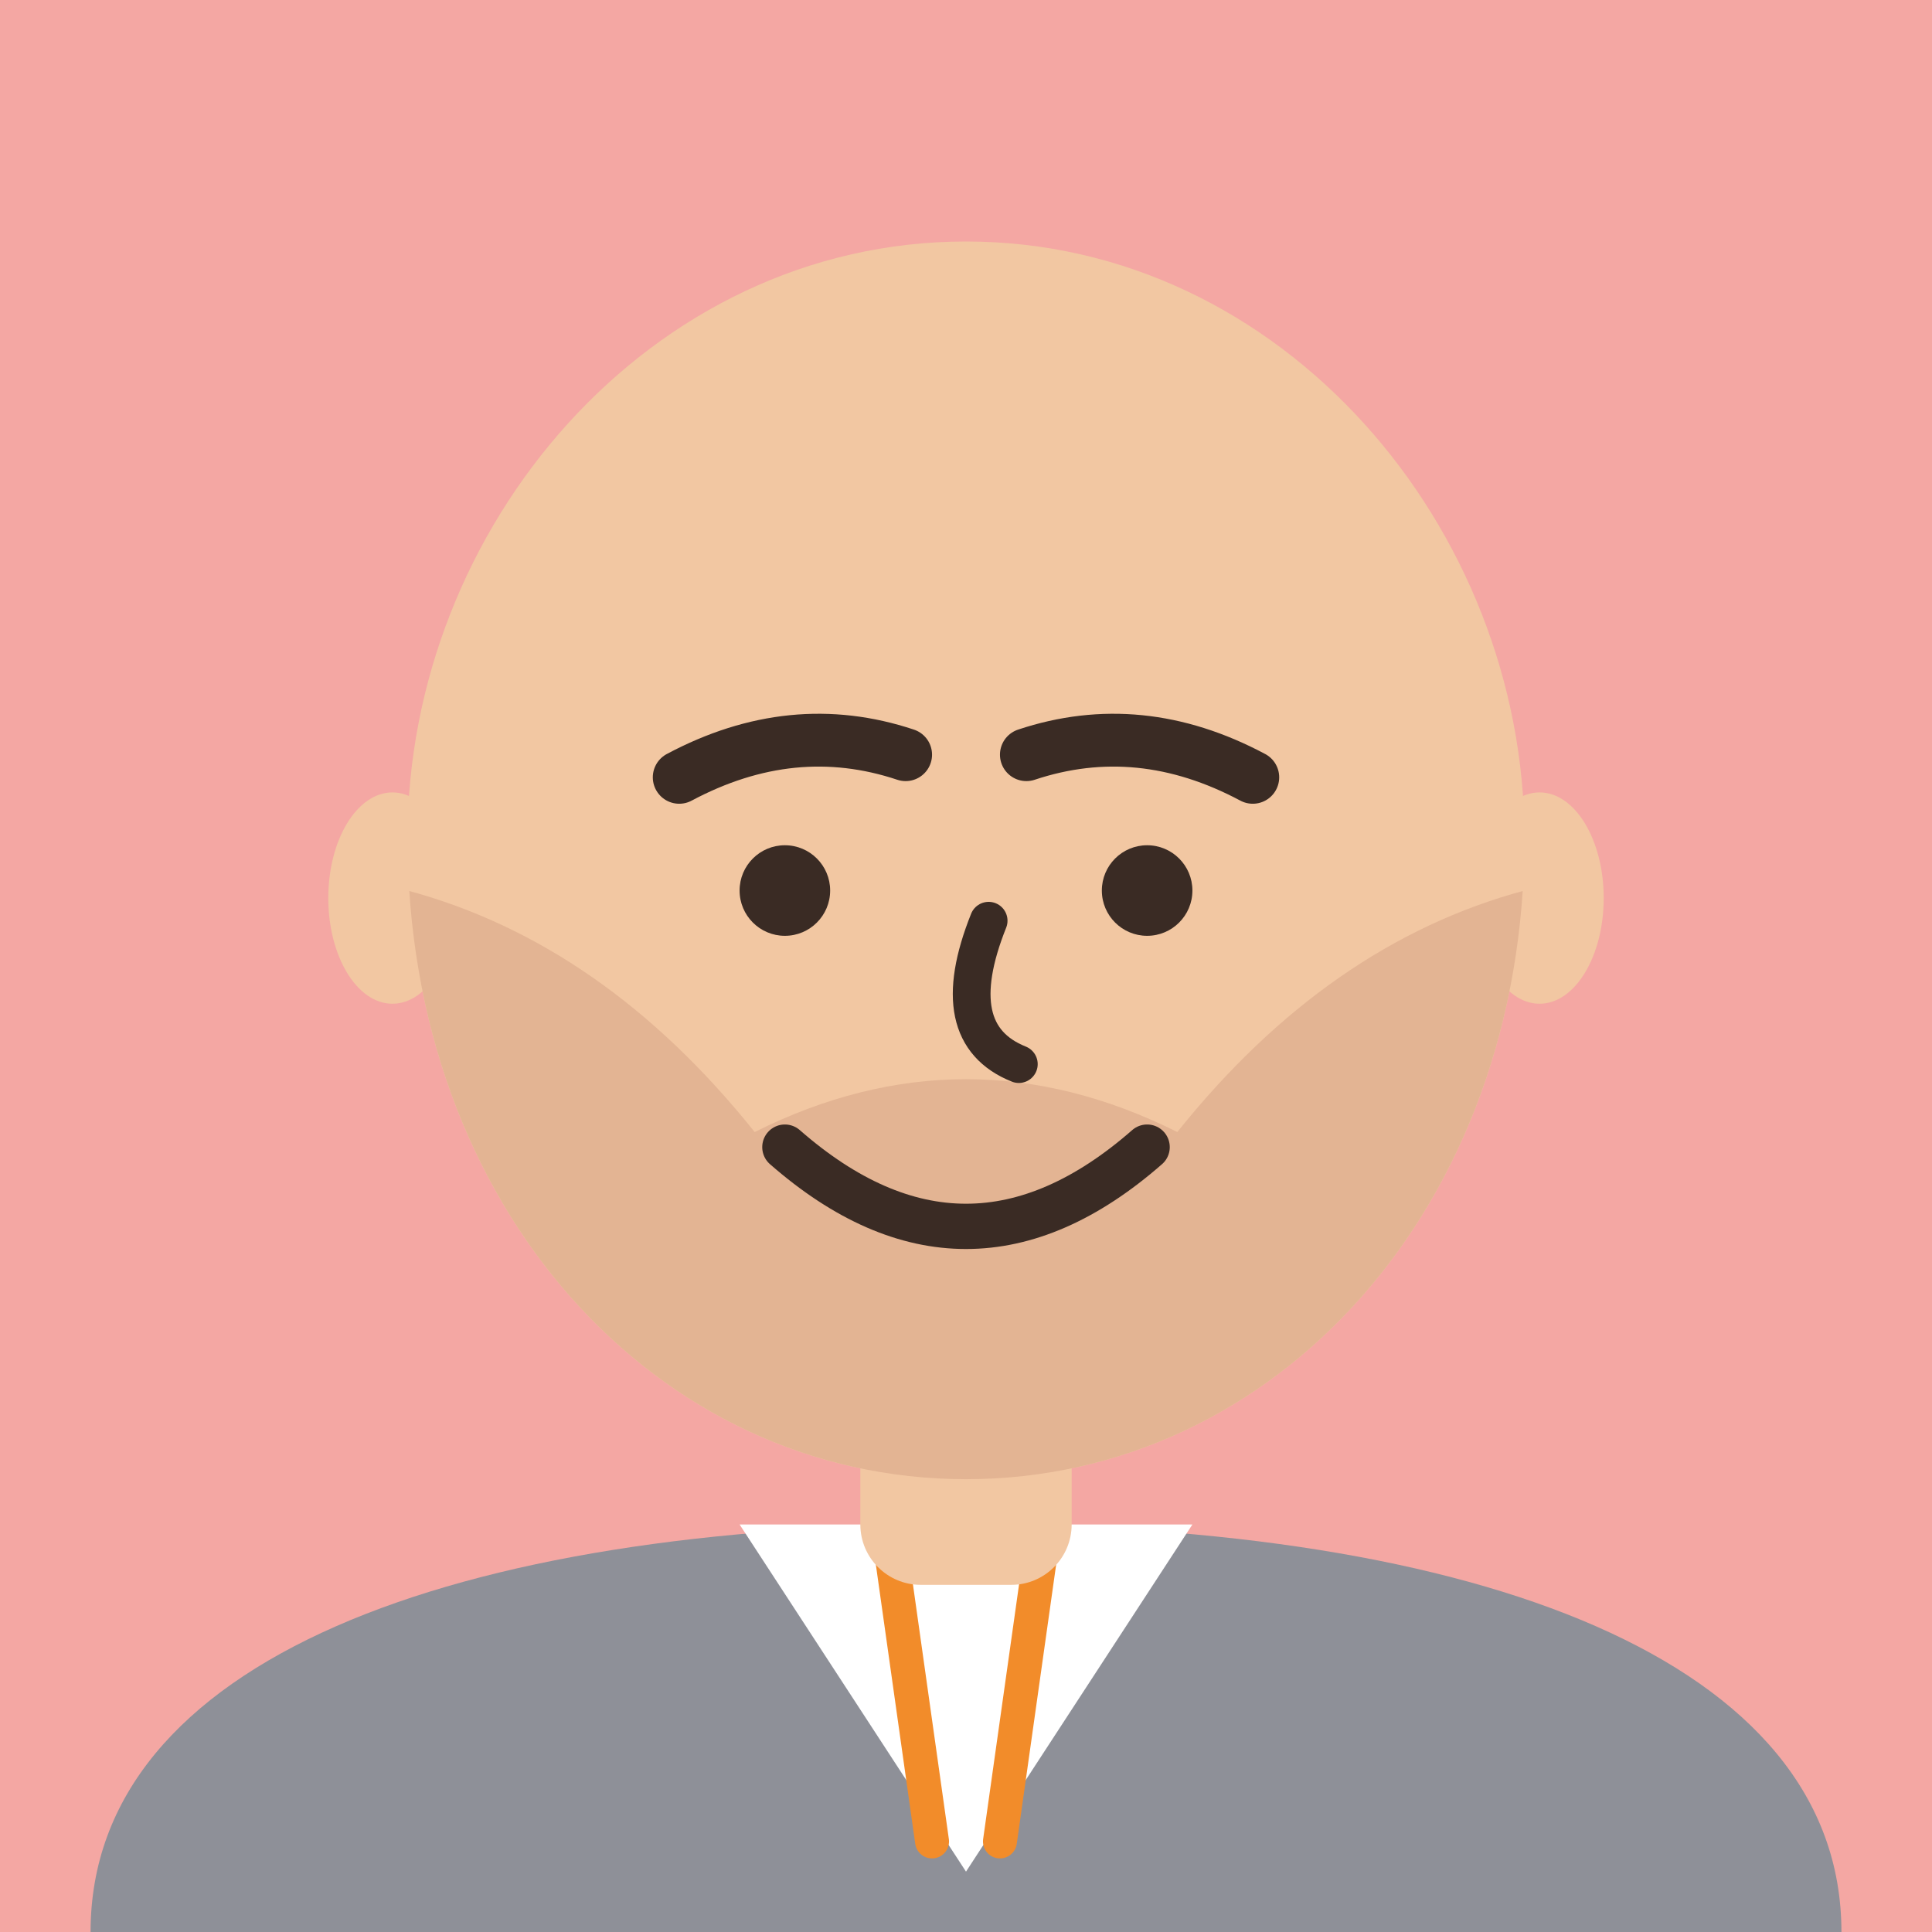
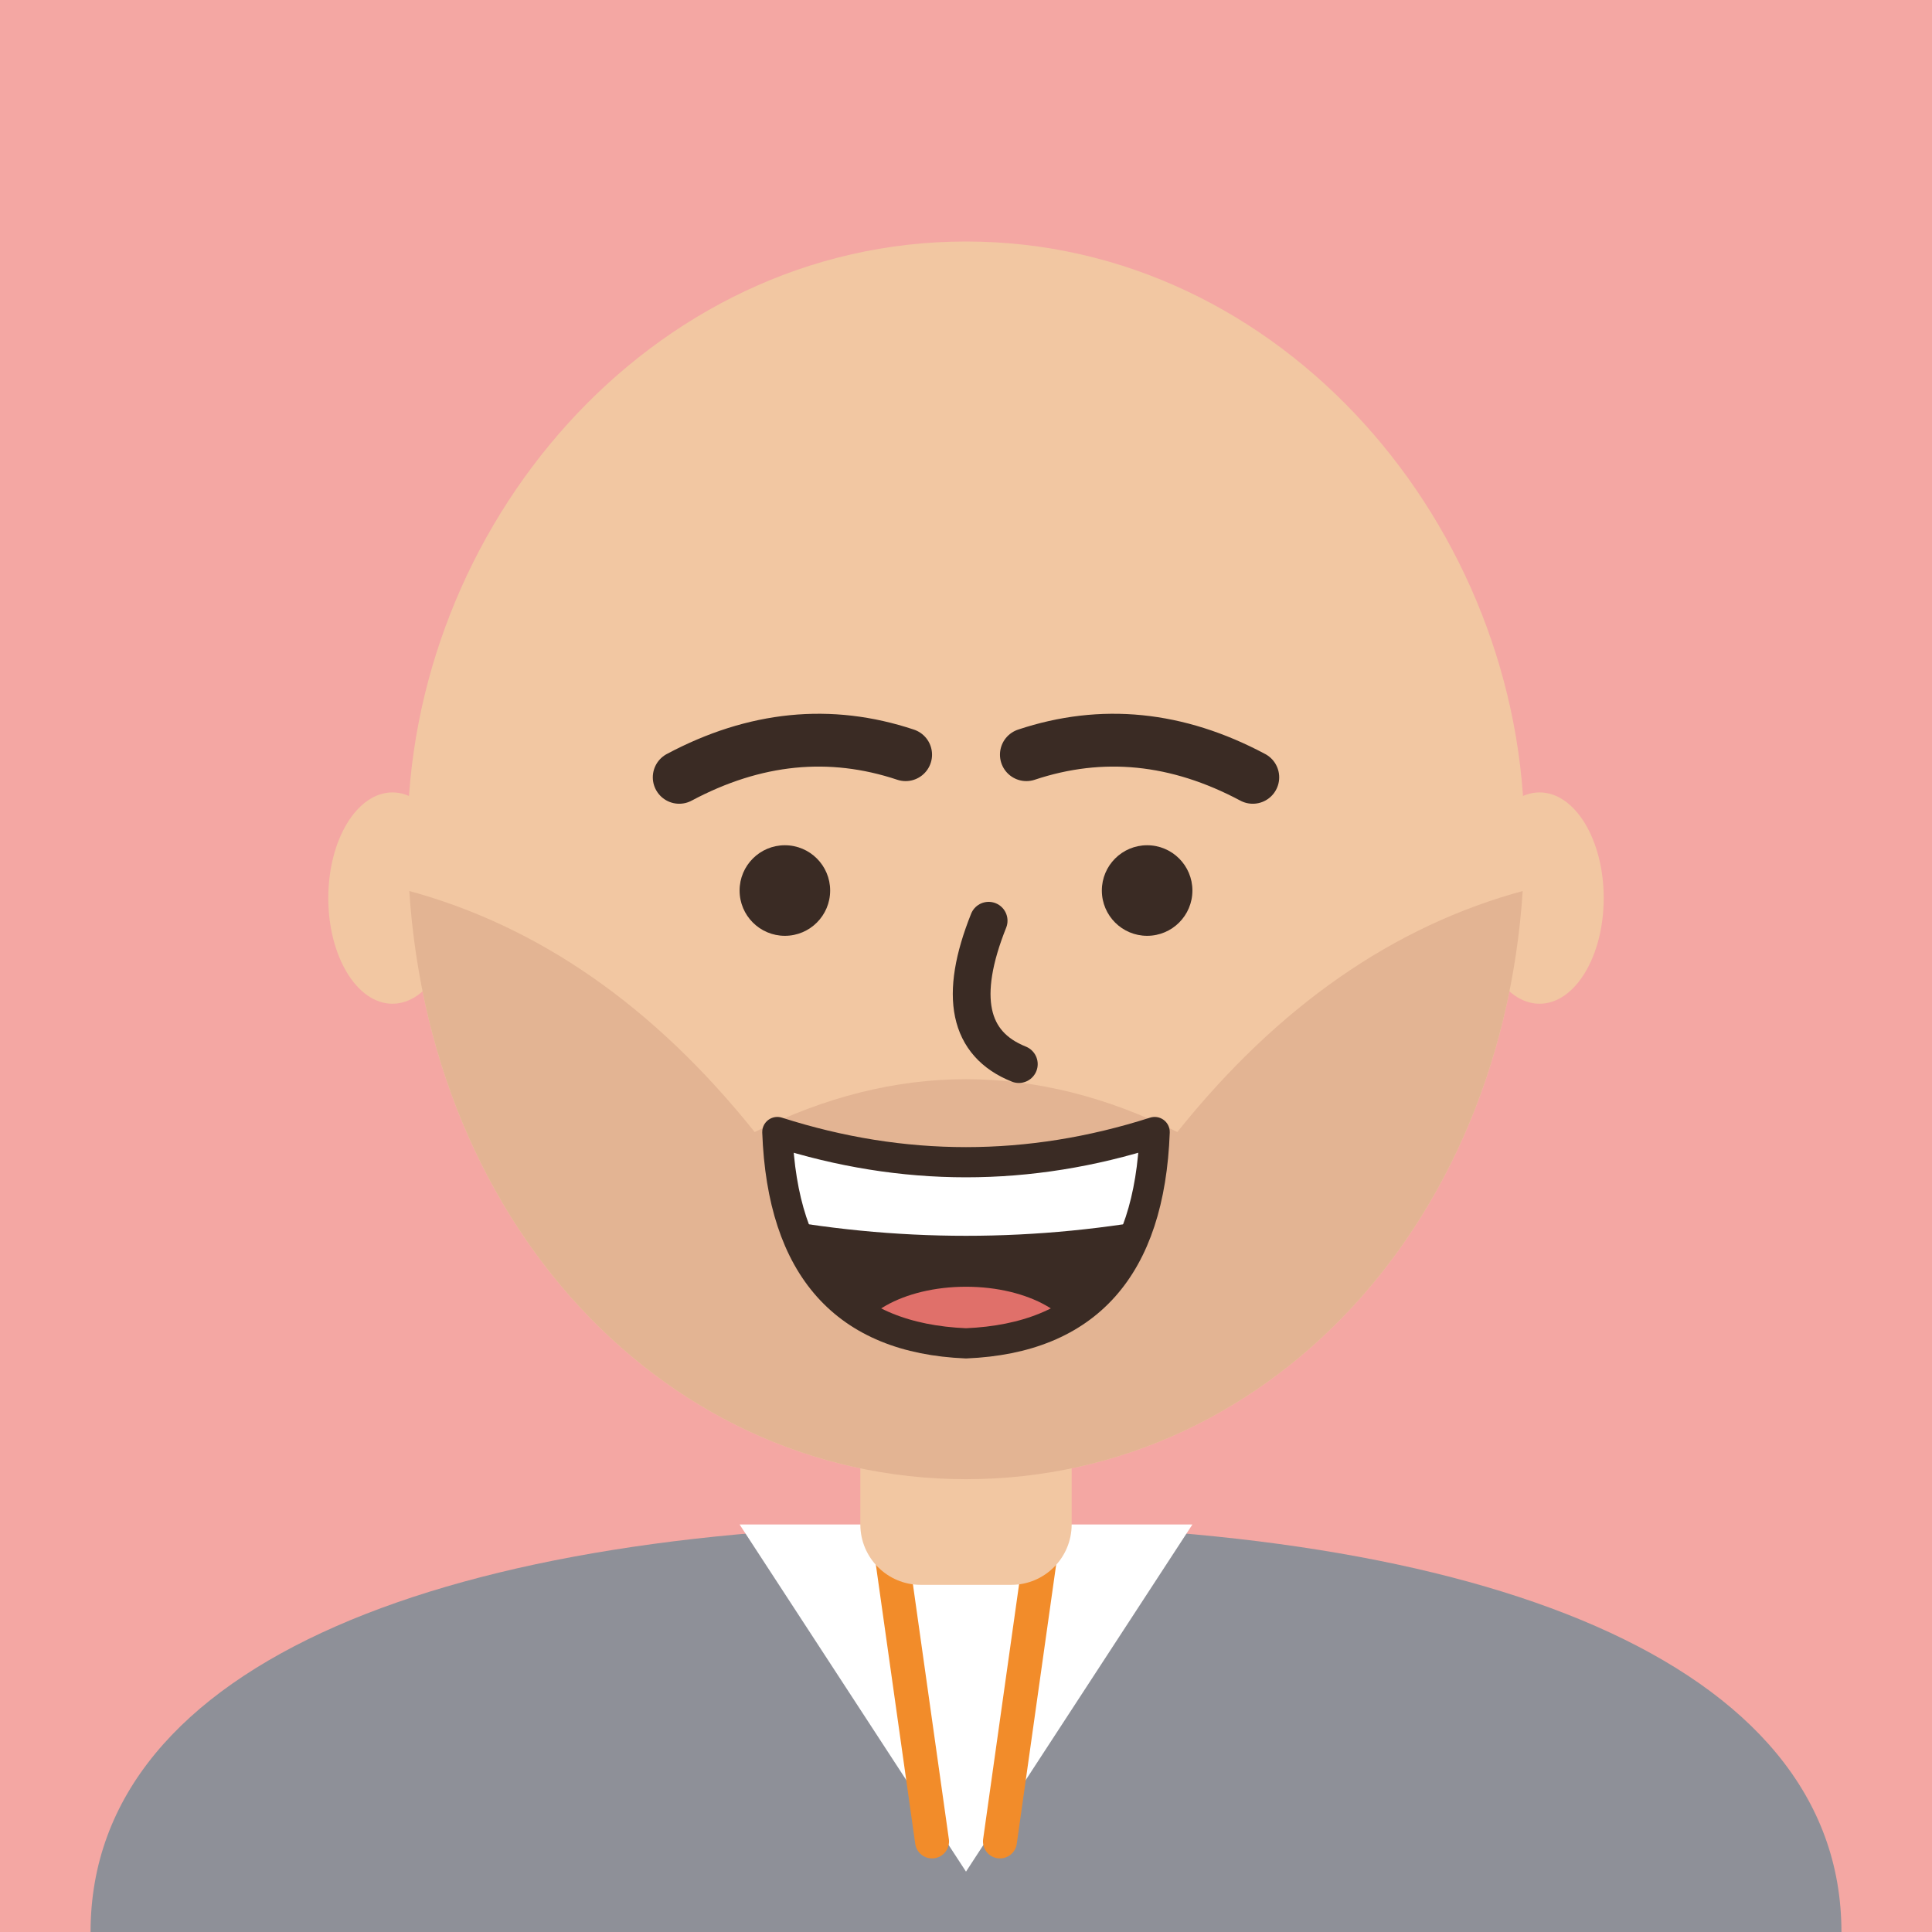
<svg xmlns="http://www.w3.org/2000/svg" viewBox="0 0 512 512" width="512" height="512">
  <defs>
    <path id="head" d="M256 64 C340 64 404 140 404 222 C404 320 338 392 256 392 C174 392 108 320 108 222 C108 140 172 64 256 64 Z" />
    <clipPath id="face">
      <use href="#head" />
+     </clipPath>
+     <path id="mouth" d="M206 300 Q256 316 306 300 Q304 354 256 356 Q208 354 206 300 Z" />
+     <clipPath id="inside">
+       <use href="#mouth" />
    </clipPath>
  </defs>
  <rect width="512" height="512" fill="#f4a7a3" />
  <path d="M24 512 C24 440 120 404 256 404 C392 404 488 440 488 512 Z" fill="#8e9098" />
  <path d="M196 404 L256 496 L316 404 Z" fill="#ffffff" />
  <g fill="none" stroke="#f28c2a" stroke-width="9" stroke-linecap="round">
    <path d="M236 410 L247 488" />
    <path d="M276 410 L265 488" />
  </g>
  <rect x="228" y="340" width="56" height="80" rx="16" fill="#f2c7a2" />
  <ellipse cx="104" cy="238" rx="17" ry="28" fill="#f2c7a2" />
  <ellipse cx="408" cy="238" rx="17" ry="28" fill="#f2c7a2" />
  <use href="#head" fill="#f2c7a2" />
  <path d="M108 236 Q160 250 200 300 Q256 272 312 300 Q352 250 404 236 L404 400 L108 400 Z" fill="#e3b493" clip-path="url(#face)" />
  <g fill="none" stroke="#3a2b24" stroke-linecap="round" stroke-linejoin="round">
    <path d="M180 206 Q210 190 240 200" stroke-width="14" />
    <path d="M272 200 Q302 190 332 206" stroke-width="14" />
    <path d="M262 244 Q250 274 270 282" stroke-width="10" />
-     <path d="M208 304 Q256 346 304 304" stroke-width="12" />
  </g>
+   <use href="#mouth" fill="#3a2b24" />
+   <g clip-path="url(#inside)">
+     <path d="M200 292 L312 292 L312 322 Q256 333 200 322 Z" fill="#ffffff" />
+     <ellipse cx="256" cy="358" rx="30" ry="17" fill="#e0706a" />
+   </g>
+   <use href="#mouth" fill="none" stroke="#3a2b24" stroke-width="8" stroke-linejoin="round" />
  <circle cx="208" cy="236" r="12" fill="#3a2b24" />
  <circle cx="304" cy="236" r="12" fill="#3a2b24" />
</svg>
